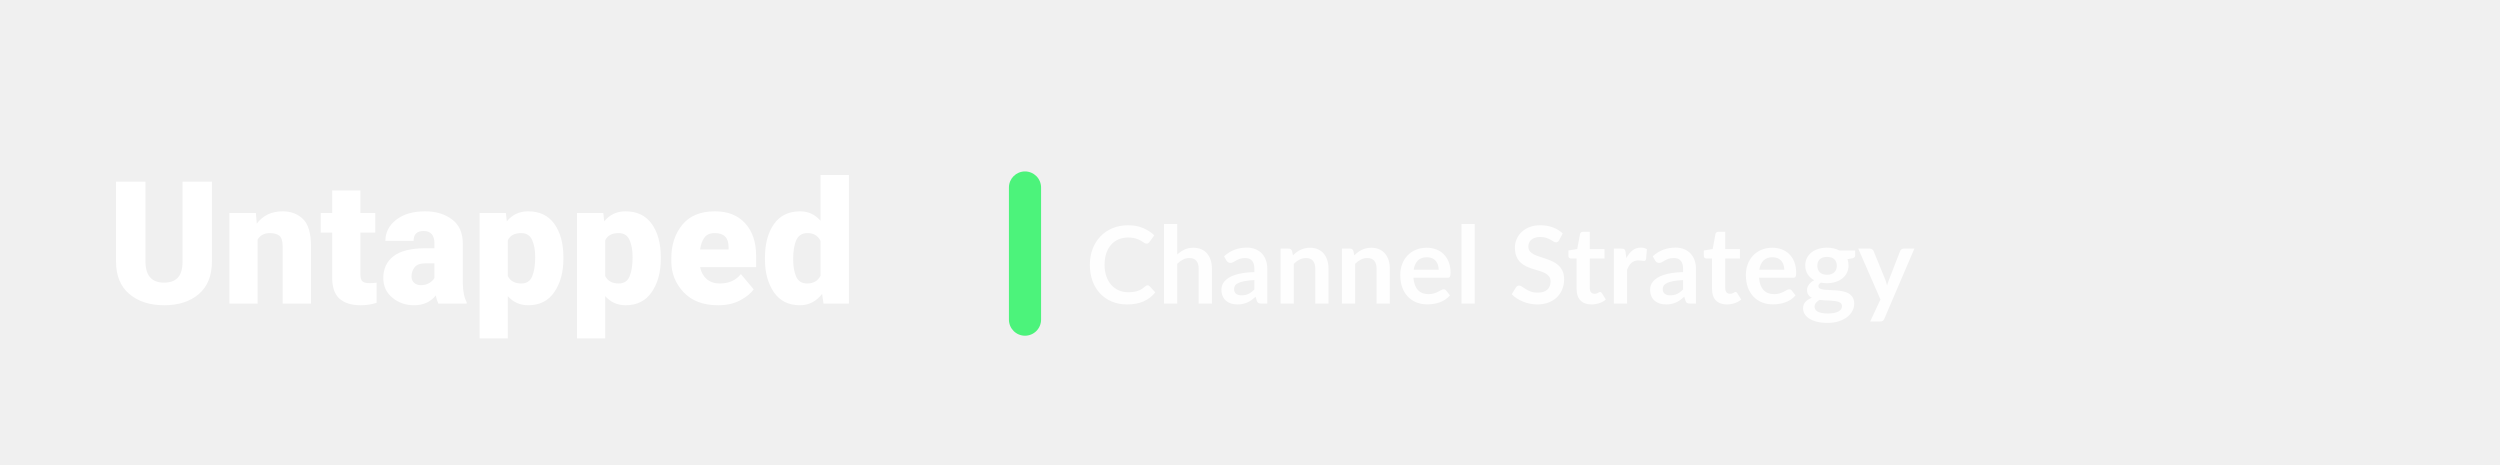
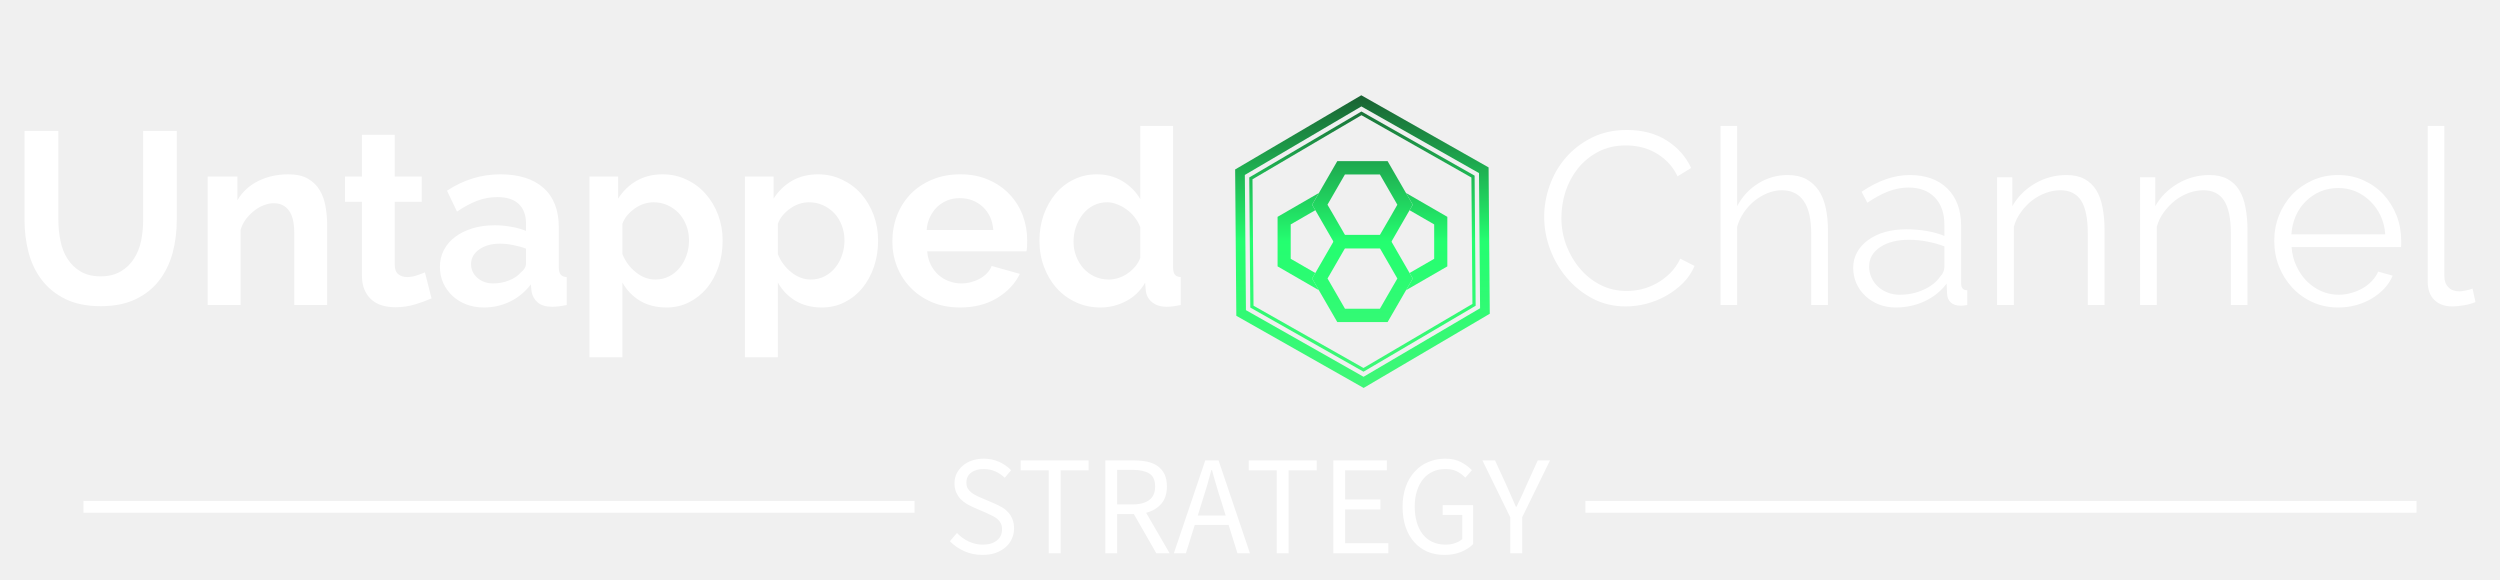
- <svg xmlns="http://www.w3.org/2000/svg" width="1400" height="260" viewBox="0 0 1400 260" role="img" aria-label="Untapped Channel Strategy">
-   <rect width="1400" height="260" fill="none" />
-   <g transform="translate(60,170)">
-     <text x="0" y="0" fill="#FFFFFF" font-family="Raleway, system-ui, -apple-system, Segoe UI, Roboto, Helvetica, Arial, sans-serif" font-size="96" font-weight="800" letter-spacing="0.5">
-       Untapped
-     </text>
-     <rect x="505" y="-74" width="18" height="92" rx="9" fill="#4CF37B" />
-     <text x="548" y="0" fill="#FFFFFF" font-family="Lato, system-ui, -apple-system, Segoe UI, Roboto, Helvetica, Arial, sans-serif" font-size="60" font-weight="700" letter-spacing="0.5" opacity="0.92">
-       Channel Strategy
-     </text>
+ <svg xmlns="http://www.w3.org/2000/svg" version="1.0" x="0" y="0" width="2400" height="556.239" viewBox="64.021 97.438 211.959 49.125" preserveAspectRatio="xMidYMid meet" color-interpolation-filters="sRGB">
+   <g>
+     <defs>
+       <linearGradient id="92" x1="0%" y1="0%" x2="100%" y2="0%">
+         <stop offset="0%" stop-color="#fa71cd" />
+         <stop offset="100%" stop-color="#9b59b6" />
+       </linearGradient>
+       <linearGradient id="93" x1="0%" y1="0%" x2="100%" y2="0%">
+         <stop offset="0%" stop-color="#f9d423" />
+         <stop offset="100%" stop-color="#f83600" />
+       </linearGradient>
+       <linearGradient id="94" x1="0%" y1="0%" x2="100%" y2="0%">
+         <stop offset="0%" stop-color="#0064d2" />
+         <stop offset="100%" stop-color="#1cb0f6" />
+       </linearGradient>
+       <linearGradient id="95" x1="0%" y1="0%" x2="100%" y2="0%">
+         <stop offset="0%" stop-color="#f00978" />
+         <stop offset="100%" stop-color="#3f51b1" />
+       </linearGradient>
+       <linearGradient id="96" x1="0%" y1="0%" x2="100%" y2="0%">
+         <stop offset="0%" stop-color="#7873f5" />
+         <stop offset="100%" stop-color="#ec77ab" />
+       </linearGradient>
+       <linearGradient id="97" x1="0%" y1="0%" x2="100%" y2="0%">
+         <stop offset="0%" stop-color="#f9d423" />
+         <stop offset="100%" stop-color="#e14fad" />
+       </linearGradient>
+       <linearGradient id="98" x1="0%" y1="0%" x2="100%" y2="0%">
+         <stop offset="0%" stop-color="#009efd" />
+         <stop offset="100%" stop-color="#2af598" />
+       </linearGradient>
+       <linearGradient id="99" x1="0%" y1="0%" x2="100%" y2="0%">
+         <stop offset="0%" stop-color="#ffcc00" />
+         <stop offset="100%" stop-color="#00b140" />
+       </linearGradient>
+       <linearGradient id="100" x1="0%" y1="0%" x2="100%" y2="0%">
+         <stop offset="0%" stop-color="#d51007" />
+         <stop offset="100%" stop-color="#ff8177" />
+       </linearGradient>
+       <linearGradient id="102" x1="0%" y1="0%" x2="100%" y2="0%">
+         <stop offset="0%" stop-color="#a2b6df" />
+         <stop offset="100%" stop-color="#0c3483" />
+       </linearGradient>
+       <linearGradient id="103" x1="0%" y1="0%" x2="100%" y2="0%">
+         <stop offset="0%" stop-color="#7ac5d8" />
+         <stop offset="100%" stop-color="#eea2a2" />
+       </linearGradient>
+       <linearGradient id="104" x1="0%" y1="0%" x2="100%" y2="0%">
+         <stop offset="0%" stop-color="#00ecbc" />
+         <stop offset="100%" stop-color="#007adf" />
+       </linearGradient>
+       <linearGradient id="105" x1="0%" y1="0%" x2="100%" y2="0%">
+         <stop offset="0%" stop-color="#b88746" />
+         <stop offset="100%" stop-color="#fdf5a6" />
+       </linearGradient>
+     </defs>
+     <g fill="#ffffff" class="iconblsvg-g iconsvg" transform="translate(66.09857,105.5156)">
+       <g class="tp-name" transform="translate(0,0)">
+         <g transform="translate(0, 2.602292)">
+           <g transform="scale(1)">
+             <path d="M7.78-2.43L7.78-2.43Q8.79-2.43 9.49-2.85 10.19-3.26 10.61-3.93 11.04-4.59 11.22-5.46 11.39-6.32 11.39-7.23L11.39-7.23 11.39-14.76 14.24-14.76 14.24-7.23Q14.24-5.72 13.88-4.39 13.51-3.06 12.73-2.06 11.95-1.06 10.73-0.48 9.5 0.1 7.8 0.1L7.8 0.1Q6.03 0.1 4.79-0.51 3.56-1.12 2.79-2.13 2.02-3.14 1.67-4.47 1.33-5.8 1.33-7.23L1.33-7.23 1.33-14.76 4.2-14.76 4.2-7.23Q4.2-6.3 4.38-5.44 4.55-4.57 4.98-3.91 5.41-3.24 6.09-2.84 6.78-2.43 7.78-2.43ZM26.99-6.8L26.99 0 24.2 0 24.2-6.11Q24.2-7.42 23.74-8.02 23.28-8.63 22.47-8.63L22.47-8.63Q22.06-8.63 21.62-8.46 21.19-8.3 20.8-7.99 20.42-7.69 20.1-7.28 19.79-6.86 19.65-6.36L19.65-6.36 19.65 0 16.86 0 16.86-10.89 19.38-10.89 19.38-8.88Q19.98-9.92 21.12-10.5 22.27-11.08 23.7-11.08L23.7-11.08Q24.72-11.08 25.36-10.71 26.01-10.33 26.36-9.73 26.72-9.13 26.85-8.36 26.99-7.59 26.99-6.8L26.99-6.8ZM35.28-2.77L35.84-0.56Q35.28-0.31 34.47-0.06 33.66 0.19 32.77 0.19L32.77 0.19Q32.18 0.19 31.67 0.04 31.16-0.1 30.78-0.43 30.4-0.75 30.17-1.26 29.94-1.77 29.94-2.49L29.94-2.49 29.94-8.75 28.5-8.75 28.5-10.89 29.94-10.89 29.94-14.43 32.72-14.43 32.72-10.89 35.01-10.89 35.01-8.75 32.72-8.75 32.72-3.43Q32.72-2.85 33.02-2.61 33.33-2.37 33.76-2.37L33.76-2.37Q34.2-2.37 34.62-2.52 35.03-2.66 35.28-2.77L35.28-2.77ZM40.27 0.21L40.27 0.21Q39.48 0.21 38.79-0.05 38.11-0.31 37.61-0.78 37.11-1.25 36.83-1.87 36.55-2.49 36.55-3.24L36.55-3.24Q36.55-4.01 36.89-4.67 37.23-5.32 37.85-5.78 38.46-6.24 39.31-6.5 40.17-6.76 41.19-6.76L41.19-6.76Q41.91-6.76 42.61-6.63 43.31-6.51 43.85-6.28L43.85-6.28 43.85-6.9Q43.85-7.98 43.23-8.57 42.62-9.15 41.41-9.15L41.41-9.15Q40.54-9.15 39.71-8.84 38.88-8.52 38-7.92L38-7.92 37.15-9.69Q39.25-11.08 41.68-11.08L41.68-11.08Q44.03-11.08 45.33-9.93 46.63-8.77 46.63-6.59L46.63-6.59 46.63-3.2Q46.63-2.77 46.79-2.58 46.94-2.39 47.3-2.37L47.3-2.37 47.3 0Q46.59 0.15 46.07 0.15L46.07 0.15Q45.28 0.15 44.85-0.21 44.43-0.56 44.32-1.14L44.32-1.14 44.26-1.75Q43.53-0.79 42.49-0.29 41.46 0.21 40.27 0.21ZM41.06-1.83L41.06-1.83Q41.77-1.83 42.4-2.08 43.04-2.33 43.39-2.74L43.39-2.74Q43.85-3.1 43.85-3.53L43.85-3.53 43.85-4.78Q43.35-4.97 42.77-5.08 42.18-5.2 41.64-5.2L41.64-5.2Q40.56-5.2 39.88-4.71 39.19-4.22 39.19-3.47L39.19-3.47Q39.19-2.77 39.73-2.3 40.27-1.83 41.06-1.83ZM55.76 0.21L55.76 0.21Q54.47 0.21 53.51-0.36 52.56-0.94 52.02-1.91L52.02-1.91 52.02 4.43 49.23 4.43 49.23-10.89 51.66-10.89 51.66-9.02Q52.27-9.98 53.22-10.53 54.18-11.08 55.43-11.08L55.43-11.08Q56.53-11.08 57.46-10.63 58.4-10.19 59.07-9.43 59.75-8.67 60.14-7.64 60.52-6.61 60.52-5.47L60.52-5.47Q60.52-4.28 60.17-3.24 59.81-2.2 59.18-1.43 58.54-0.67 57.67-0.23 56.8 0.21 55.76 0.21ZM54.82-2.16L54.82-2.16Q55.45-2.16 55.98-2.43 56.51-2.7 56.88-3.16 57.26-3.62 57.46-4.22 57.67-4.82 57.67-5.47L57.67-5.47Q57.67-6.15 57.44-6.75 57.21-7.34 56.81-7.78 56.4-8.21 55.85-8.46 55.3-8.71 54.66-8.71L54.66-8.71Q54.26-8.71 53.85-8.58 53.43-8.44 53.08-8.19 52.72-7.94 52.44-7.61 52.16-7.28 52.02-6.88L52.02-6.88 52.02-4.32Q52.39-3.39 53.16-2.78 53.93-2.16 54.82-2.16ZM68.94 0.21L68.94 0.21Q67.65 0.21 66.69-0.36 65.74-0.94 65.2-1.91L65.2-1.91 65.2 4.43 62.41 4.43 62.41-10.89 64.84-10.89 64.84-9.02Q65.45-9.98 66.4-10.53 67.36-11.08 68.61-11.08L68.61-11.08Q69.71-11.08 70.64-10.63 71.58-10.19 72.26-9.43 72.93-8.67 73.32-7.64 73.7-6.61 73.7-5.47L73.7-5.47Q73.7-4.28 73.35-3.24 72.99-2.2 72.36-1.43 71.73-0.67 70.85-0.23 69.98 0.21 68.94 0.21ZM68-2.16L68-2.16Q68.63-2.16 69.16-2.43 69.69-2.7 70.06-3.16 70.44-3.62 70.64-4.22 70.85-4.82 70.85-5.47L70.85-5.47Q70.85-6.15 70.62-6.75 70.4-7.34 69.99-7.78 69.58-8.21 69.03-8.46 68.48-8.71 67.84-8.71L67.84-8.71Q67.44-8.71 67.03-8.58 66.61-8.44 66.26-8.19 65.9-7.94 65.62-7.61 65.34-7.28 65.2-6.88L65.2-6.88 65.2-4.32Q65.57-3.39 66.34-2.78 67.11-2.16 68-2.16ZM80.64 0.21L80.64 0.21Q79.33 0.21 78.27-0.24 77.21-0.69 76.47-1.46 75.72-2.22 75.31-3.24 74.91-4.26 74.91-5.38L74.91-5.38Q74.91-6.55 75.3-7.58 75.7-8.61 76.44-9.39 77.19-10.17 78.26-10.62 79.33-11.08 80.67-11.08L80.67-11.08Q82-11.08 83.05-10.62 84.1-10.17 84.83-9.4 85.57-8.63 85.96-7.61 86.34-6.59 86.34-5.49L86.34-5.49Q86.34-5.22 86.33-4.97 86.32-4.72 86.28-4.55L86.28-4.55 77.86-4.55Q77.92-3.91 78.17-3.41 78.42-2.91 78.81-2.56 79.21-2.2 79.71-2.02 80.21-1.83 80.75-1.83L80.75-1.83Q81.58-1.83 82.32-2.23 83.06-2.64 83.33-3.31L83.33-3.31 85.72-2.64Q85.11-1.39 83.79-0.59 82.47 0.21 80.64 0.21ZM77.82-6.36L83.47-6.36Q83.37-7.59 82.57-8.33 81.77-9.06 80.62-9.06L80.62-9.06Q80.06-9.06 79.57-8.87 79.09-8.67 78.71-8.32 78.34-7.96 78.1-7.46 77.86-6.96 77.82-6.36L77.82-6.36ZM92.56 0.21L92.56 0.21Q91.43 0.21 90.48-0.23 89.52-0.67 88.84-1.43 88.15-2.2 87.77-3.23 87.38-4.26 87.38-5.45L87.38-5.45Q87.38-6.63 87.74-7.65 88.11-8.67 88.75-9.44 89.4-10.21 90.29-10.64 91.19-11.08 92.25-11.08L92.25-11.08Q93.45-11.08 94.42-10.5 95.38-9.92 95.93-8.98L95.93-8.98 95.93-15.18 98.71-15.18 98.71-3.2Q98.71-2.77 98.86-2.58 99-2.39 99.36-2.37L99.36-2.37 99.36 0Q98.63 0.15 98.17 0.15L98.17 0.15Q97.42 0.15 96.94-0.23 96.47-0.6 96.4-1.21L96.4-1.21 96.34-1.89Q95.74-0.85 94.71-0.32 93.68 0.21 92.56 0.21ZM93.28-2.16L93.28-2.16Q93.68-2.16 94.1-2.3 94.51-2.43 94.86-2.68 95.22-2.93 95.5-3.26 95.78-3.6 95.93-3.99L95.93-3.99 95.93-6.59Q95.76-7.05 95.46-7.43 95.16-7.82 94.77-8.1 94.39-8.38 93.96-8.54 93.53-8.71 93.12-8.71L93.12-8.71Q92.49-8.71 91.96-8.44 91.43-8.17 91.06-7.7 90.69-7.23 90.48-6.63 90.27-6.03 90.27-5.38L90.27-5.38Q90.27-4.7 90.5-4.12 90.73-3.53 91.12-3.1 91.52-2.66 92.07-2.41 92.62-2.16 93.28-2.16Z" transform="translate(-1.33, 15.18)" />
+           </g>
+         </g>
+         <g transform="translate(101.03, 0)" mask="url(#b13d55c6-8df1-43d5-9221-e261dfdee936)">
+           <g>
+             <g fill="#d267f1" class="imagesvg">
+               <rect fill="#ffffff" fill-opacity="0" stroke-width="2" x="0" y="0" width="24.813" height="24.813" class="image-rect" />
+               <svg viewBox="0 0 60 68.963" x="0" y="0" width="24.813" height="24.813" class="image-svg-svg bn" style="overflow: visible;">
+                 <g hollow-target="">
+                   <g>
+                     <svg viewBox="10.44 4.531 79.12 90.939" style="overflow: visible;" width="60" height="68.963" x="0" y="0" filtersec="colorsb3446978506" filter="url(#kqI2QKySzNHt76HqN4rJ9)">
+                       <g transform="scale(1, 1) skewX(0)">
+                         <path d="M50.367 95.47L10.806 73.052l-.366-45.47L49.634 4.531l39.561 22.417.365 45.469L50.367 95.47zM13.792 71.296l36.546 20.709L86.547 70.71l-.338-42.006L49.663 7.995 13.453 29.29l.339 42.006z" fill="#000000" />
+                         <path d="M50.326 90.426L15.153 70.495l-.326-40.426L49.675 9.573l.251.142 34.921 19.79.002.289.323 40.137-.248.146-34.598 20.349zM16.148 69.909l34.168 19.362 33.853-19.909-.317-39.272-34.167-19.362-33.853 19.91.316 39.271z" fill="#000000" />
+                       </g>
+                       <defs>
+                         <filter id="kqI2QKySzNHt76HqN4rJ9">
+                           <feColorMatrix type="matrix" values="0 0 0 0 0.82  0 0 0 0 0.402  0 0 0 0 0.941  0 0 0 1 0" />
+                         </filter>
+                       </defs>
+                     </svg>
+                   </g>
+                   <g>
+                     <svg xlink="http://www.w3.org/1999/xlink" viewBox="0 0 105.47 100" width="40" height="45.975" x="10" y="11.494" class="image-svg-icon">
+                       <defs>
+                         <linearGradient id="aea0a744f-d118-4a75-af51-10123d2acb63" x1="106.93" y1="49.75" x2="76.88" y2="50.03" gradientUnits="userSpaceOnUse">
+                           <stop offset="0" stop-color="#d267f1" />
+                           <stop offset="1" stop-color="#3d0491" />
+                         </linearGradient>
+                         <linearGradient id="b24df960f-0695-4647-a205-08a10fc413f1" x1="-2.93" y1="50.25" x2="28.81" y2="49.97" href="#aea0a744f-d118-4a75-af51-10123d2acb63" />
+                         <linearGradient id="c8ec5d099-096f-4e20-b4bb-e3cb7f3845f0" x1="53.29" y1="45.23" x2="52.16" y2="100.84" href="#aea0a744f-d118-4a75-af51-10123d2acb63" />
+                         <linearGradient id="d5690b04d-1763-4d8b-b9f4-263b0df15fea" x1="53.58" y1="-3.7" x2="51.62" y2="67.07" href="#aea0a744f-d118-4a75-af51-10123d2acb63" />
+                       </defs>
+                       <path d="M79.78 19.78L84 27.07l-2 3.42 15.3 8.83v21.36L82 69.51l2 3.42-4.21 7.29 25.68-14.83V34.61z" fill="url(#aea0a744f-d118-4a75-af51-10123d2acb63)" />
+                       <path d="M23.45 69.51L8.16 60.68V39.32l15.29-8.83-2-3.42 4.21-7.29L0 34.61v30.78l25.68 14.83-4.21-7.29z" fill="url(#b24df960f-0695-4647-a205-08a10fc413f1)" />
+                       <path d="M82.26 69.93l-.26-.42L70.75 50l-2.39-4.14H37.1L34.71 50 23.45 69.51l-2 3.42 4.21 7.29L37.1 100h31.26l10.83-18.75.59-1L84 72.93zM72 77.11l-8.43 14.61H41.88l-8.54-14.8-2.31-4 3.55-6.14 7.3-12.65h21.69l7.31 12.65.08.15 3.46 6-2.3 4z" fill="url(#c8ec5d099-096f-4e20-b4bb-e3cb7f3845f0)" />
+                       <path d="M79.78 19.78l-.59-1L68.36 0H37.1L25.68 19.78l-4.21 7.29 2 3.42L34.71 50l2.39 4.14h31.26L70.75 50 82 30.49l.25-.42 1.73-3zM71 33.06l-.08.15-7.35 12.65H41.88l-7.3-12.65L31 27.07l2.31-4 8.54-14.8h21.72L72 22.89l.11.19 2.3 4z" fill="url(#d5690b04d-1763-4d8b-b9f4-263b0df15fea)" />
+                     </svg>
+                   </g>
+                 </g>
+               </svg>
+             </g>
+           </g>
+           <rect v-gra="id" width="36.813" height="36.813" transform="translate(-6, -6)" style="pointer-events:none;" fill="url(#gLsb3RD2_9t2tFZMr9vyk)" />
+         </g>
+         <g fill="#ffffff" transform="translate(128.8429, 2.602292)">
+           <g transform="scale(1)">
+             <path d="M0.87-7.48L0.87-7.48Q0.87-8.81 1.34-10.14 1.81-11.46 2.7-12.49 3.6-13.53 4.91-14.19 6.22-14.84 7.88-14.84L7.88-14.84Q9.85-14.84 11.26-13.95 12.66-13.06 13.33-11.62L13.33-11.62 12.18-10.91Q11.83-11.64 11.32-12.14 10.81-12.64 10.23-12.95 9.65-13.26 9.02-13.4 8.4-13.53 7.8-13.53L7.8-13.53Q6.47-13.53 5.45-12.99 4.43-12.45 3.73-11.58 3.04-10.71 2.68-9.62 2.33-8.52 2.33-7.4L2.33-7.4Q2.33-6.17 2.75-5.05 3.18-3.93 3.92-3.07 4.66-2.2 5.67-1.69 6.67-1.19 7.86-1.19L7.86-1.19Q8.48-1.19 9.14-1.34 9.79-1.5 10.41-1.84 11.02-2.18 11.54-2.69 12.06-3.2 12.41-3.93L12.41-3.93 13.62-3.31Q13.26-2.47 12.62-1.84 11.98-1.21 11.19-0.77 10.4-0.33 9.51-0.1 8.63 0.12 7.78 0.12L7.78 0.12Q6.26 0.12 4.99-0.54 3.72-1.21 2.81-2.28 1.89-3.35 1.38-4.71 0.87-6.07 0.87-7.48ZM24.93-6.34L24.93 0 23.51 0 23.51-6.05Q23.51-7.9 22.88-8.81 22.25-9.73 21.02-9.73L21.02-9.73Q20.42-9.73 19.82-9.49 19.23-9.25 18.71-8.84 18.19-8.42 17.81-7.86 17.42-7.3 17.23-6.63L17.23-6.63 17.23 0 15.82 0 15.82-15.18 17.23-15.18 17.23-8.38Q17.88-9.6 19.02-10.31 20.17-11.02 21.5-11.02L21.5-11.02Q22.43-11.02 23.08-10.68 23.72-10.33 24.14-9.72 24.55-9.11 24.74-8.24 24.93-7.38 24.93-6.34L24.93-6.34ZM30.67 0.21L30.67 0.21Q29.9 0.21 29.24-0.05 28.59-0.31 28.1-0.77 27.61-1.23 27.34-1.84 27.07-2.45 27.07-3.16L27.07-3.16Q27.07-3.87 27.4-4.47 27.73-5.07 28.34-5.51 28.94-5.95 29.77-6.19 30.6-6.42 31.6-6.42L31.6-6.42Q32.43-6.42 33.28-6.28 34.14-6.13 34.8-5.86L34.8-5.86 34.8-6.84Q34.8-8.27 33.99-9.12 33.18-9.96 31.75-9.96L31.75-9.96Q30.91-9.96 30.04-9.63 29.17-9.29 28.27-8.67L28.27-8.67 27.78-9.6Q29.88-11.02 31.85-11.02L31.85-11.02Q33.89-11.02 35.05-9.88 36.22-8.73 36.22-6.72L36.22-6.72 36.22-1.83Q36.22-1.25 36.74-1.25L36.74-1.25 36.74 0Q36.38 0.06 36.2 0.06L36.2 0.06Q35.65 0.06 35.35-0.21 35.05-0.48 35.03-0.96L35.03-0.96 34.99-1.81Q34.24-0.83 33.11-0.31 31.98 0.21 30.67 0.21ZM31-0.87L31-0.87Q32.1-0.87 33.02-1.29 33.95-1.7 34.43-2.39L34.43-2.39Q34.62-2.58 34.71-2.8 34.8-3.01 34.8-3.2L34.8-3.2 34.8-4.97Q34.1-5.24 33.34-5.38 32.58-5.53 31.79-5.53L31.79-5.53Q30.29-5.53 29.36-4.91 28.42-4.28 28.42-3.26L28.42-3.26Q28.42-2.77 28.62-2.33 28.81-1.89 29.16-1.57 29.5-1.25 29.98-1.06 30.46-0.87 31-0.87ZM48.38-6.34L48.38 0 46.96 0 46.96-6.05Q46.96-7.98 46.39-8.86 45.82-9.73 44.64-9.73L44.64-9.73Q44.01-9.73 43.39-9.5 42.77-9.27 42.23-8.86 41.7-8.44 41.29-7.87 40.87-7.3 40.69-6.63L40.69-6.63 40.69 0 39.27 0 39.27-10.83 40.56-10.83 40.56-8.38Q41.23-9.56 42.46-10.29 43.7-11.02 45.16-11.02L45.16-11.02Q46.05-11.02 46.67-10.69 47.3-10.35 47.67-9.75 48.05-9.15 48.21-8.27 48.38-7.4 48.38-6.34L48.38-6.34ZM60.5-6.34L60.5 0 59.09 0 59.09-6.05Q59.09-7.98 58.51-8.86 57.94-9.73 56.76-9.73L56.76-9.73Q56.13-9.73 55.51-9.5 54.89-9.27 54.36-8.86 53.83-8.44 53.41-7.87 52.99-7.3 52.81-6.63L52.81-6.63 52.81 0 51.39 0 51.39-10.83 52.68-10.83 52.68-8.38Q53.35-9.56 54.58-10.29 55.82-11.02 57.28-11.02L57.28-11.02Q58.17-11.02 58.79-10.69 59.42-10.35 59.79-9.75 60.17-9.15 60.33-8.27 60.5-7.4 60.5-6.34L60.5-6.34ZM68.19 0.21L68.19 0.21Q67.01 0.21 66.02-0.24 65.03-0.69 64.3-1.47 63.58-2.25 63.17-3.26 62.77-4.28 62.77-5.45L62.77-5.45Q62.77-6.59 63.17-7.6 63.58-8.61 64.29-9.37 65.01-10.12 66.01-10.57 67.01-11.02 68.17-11.02L68.17-11.02Q69.36-11.02 70.34-10.57 71.33-10.12 72.04-9.36 72.74-8.59 73.14-7.59 73.53-6.59 73.53-5.47L73.53-5.47Q73.53-5.3 73.53-5.14 73.53-4.97 73.51-4.91L73.51-4.91 64.24-4.91Q64.3-4.03 64.65-3.3 64.99-2.56 65.53-2.02 66.07-1.48 66.77-1.17 67.46-0.87 68.25-0.87L68.25-0.87Q68.77-0.87 69.29-1.02 69.81-1.16 70.25-1.41 70.69-1.66 71.04-2.03 71.39-2.39 71.58-2.83L71.58-2.83 72.81-2.49Q72.56-1.89 72.1-1.4 71.64-0.91 71.04-0.55 70.44-0.19 69.71 0.01 68.98 0.21 68.19 0.21ZM64.22-5.99L72.18-5.99Q72.12-6.86 71.78-7.58 71.43-8.3 70.9-8.81 70.37-9.33 69.68-9.63 68.98-9.92 68.19-9.92L68.19-9.92Q67.4-9.92 66.69-9.63 65.99-9.33 65.46-8.81 64.93-8.3 64.6-7.57 64.28-6.84 64.22-5.99L64.22-5.99ZM75.78-1.98L75.78-15.18 77.19-15.18 77.19-2.45Q77.19-1.85 77.53-1.51 77.86-1.16 78.46-1.16L78.46-1.16Q78.69-1.16 79-1.23 79.31-1.29 79.58-1.39L79.58-1.39 79.83-0.25Q79.44-0.08 78.87 0.02 78.3 0.12 77.88 0.12L77.88 0.12Q76.9 0.12 76.34-0.43 75.78-0.98 75.78-1.98L75.78-1.98Z" transform="translate(-0.87, 15.18)" />
+           </g>
+         </g>
+       </g>
+       <g fill-rule="" class="tp-slogan iconsvg-slogansvg" fill="#ffffff" transform="translate(5,30.81286)">
+         <rect x="0" height="1" y="3.58" width="70.461" />
+         <rect height="1" y="3.58" width="70.461" x="127.341" />
+         <g transform="translate(73.46143,0)">
+           <g transform="scale(1)">
+             <path d="M1.10-1.72L0.50-1.02C0.85-0.66 1.26-0.38 1.73-0.17C2.20 0.04 2.71 0.14 3.26 0.14C3.68 0.14 4.05 0.09 4.38-0.03C4.71-0.15 4.99-0.31 5.22-0.51C5.45-0.71 5.63-0.95 5.75-1.22C5.88-1.50 5.94-1.79 5.94-2.10C5.94-2.39 5.90-2.64 5.81-2.86C5.73-3.08 5.62-3.27 5.47-3.44C5.33-3.60 5.16-3.75 4.96-3.87C4.76-3.99 4.54-4.10 4.32-4.20L3.20-4.68C3.04-4.74 2.89-4.81 2.74-4.89C2.58-4.97 2.44-5.05 2.32-5.15C2.19-5.25 2.09-5.37 2.01-5.50C1.93-5.63 1.90-5.80 1.90-5.99C1.90-6.35 2.03-6.63 2.30-6.83C2.57-7.04 2.92-7.14 3.36-7.14C3.73-7.14 4.06-7.07 4.35-6.94C4.64-6.81 4.91-6.63 5.15-6.40L5.69-7.04C5.41-7.33 5.07-7.57 4.67-7.75C4.27-7.93 3.83-8.02 3.36-8.02C3-8.02 2.67-7.96 2.37-7.86C2.07-7.76 1.81-7.61 1.59-7.42C1.37-7.23 1.20-7.01 1.07-6.76C0.95-6.50 0.89-6.22 0.89-5.93C0.89-5.64 0.94-5.39 1.03-5.17C1.13-4.95 1.25-4.76 1.40-4.60C1.56-4.44 1.73-4.30 1.92-4.19C2.11-4.08 2.30-3.98 2.48-3.90L3.61-3.41C3.80-3.32 3.97-3.24 4.13-3.16C4.29-3.08 4.43-2.99 4.54-2.89C4.66-2.79 4.75-2.67 4.82-2.53C4.89-2.39 4.92-2.22 4.92-2.02C4.92-1.63 4.78-1.32 4.49-1.09C4.20-0.85 3.80-0.73 3.28-0.73C2.87-0.73 2.47-0.82 2.09-1.00C1.71-1.18 1.38-1.42 1.10-1.72ZM8.88-7.03L8.88 0L9.89 0L9.89-7.03L12.26-7.03L12.26-7.87L6.50-7.87L6.50-7.03ZM14.68-4.14L14.68-7.07L16.00-7.07C16.61-7.07 17.08-6.96 17.41-6.76C17.74-6.55 17.90-6.18 17.90-5.66C17.90-5.15 17.74-4.77 17.41-4.52C17.08-4.27 16.61-4.14 16.00-4.14ZM18 0L19.13 0L17.14-3.43C17.67-3.57 18.10-3.82 18.42-4.19C18.74-4.56 18.90-5.05 18.90-5.66C18.90-6.07 18.83-6.42 18.70-6.70C18.56-6.98 18.37-7.20 18.13-7.38C17.88-7.56 17.59-7.68 17.25-7.76C16.91-7.83 16.54-7.87 16.14-7.87L13.68-7.87L13.68 0L14.68 0L14.68-3.32L16.10-3.32ZM23.88-3.20L21.52-3.20L21.89-4.40C22.03-4.84 22.17-5.28 22.30-5.72C22.42-6.15 22.55-6.60 22.67-7.06L22.72-7.06C22.84-6.60 22.97-6.15 23.10-5.72C23.23-5.28 23.36-4.84 23.51-4.40ZM24.13-2.40L24.88 0L25.94 0L23.28-7.87L22.15-7.87L19.49 0L20.51 0L21.26-2.40ZM28.21-7.03L28.21 0L29.22 0L29.22-7.03L31.60-7.03L31.60-7.87L25.84-7.87L25.84-7.03ZM33.01-7.87L33.01 0L37.67 0L37.67-0.85L34.01-0.85L34.01-3.71L37.00-3.71L37.00-4.56L34.01-4.56L34.01-7.03L37.55-7.03L37.55-7.87ZM38.88-3.94C38.88-3.30 38.97-2.72 39.14-2.21C39.32-1.71 39.56-1.28 39.88-0.93C40.19-0.58 40.56-0.32 40.99-0.13C41.42 0.05 41.90 0.14 42.42 0.14C42.95 0.14 43.42 0.06 43.84-0.11C44.26-0.29 44.60-0.50 44.86-0.77L44.86-4.08L42.28-4.08L42.28-3.25L43.94-3.25L43.94-1.20C43.78-1.06 43.58-0.94 43.33-0.86C43.07-0.77 42.81-0.73 42.53-0.73C42.10-0.73 41.73-0.81 41.41-0.96C41.08-1.11 40.81-1.33 40.59-1.61C40.37-1.89 40.20-2.23 40.09-2.62C39.97-3.02 39.91-3.46 39.91-3.96C39.91-4.45 39.97-4.89 40.10-5.28C40.22-5.67 40.40-6.01 40.62-6.28C40.84-6.56 41.12-6.77 41.44-6.92C41.76-7.07 42.12-7.14 42.52-7.14C42.92-7.14 43.25-7.07 43.51-6.93C43.77-6.79 44.00-6.62 44.20-6.41L44.76-7.04C44.53-7.28 44.23-7.51 43.87-7.71C43.50-7.91 43.05-8.02 42.50-8.02C41.98-8.02 41.49-7.92 41.05-7.73C40.61-7.55 40.23-7.28 39.91-6.92C39.58-6.57 39.33-6.14 39.15-5.64C38.97-5.14 38.88-4.57 38.88-3.94ZM48.01-3.05L48.01 0L49.02 0L49.02-3.05L51.38-7.87L50.34-7.87L49.33-5.65C49.21-5.36 49.08-5.08 48.95-4.80C48.81-4.52 48.68-4.23 48.54-3.94L48.49-3.94C48.36-4.23 48.23-4.52 48.11-4.80C47.99-5.08 47.86-5.36 47.74-5.65L46.72-7.87L45.65-7.87Z" transform="translate(-0.504, 8.016)" />
+           </g>
+         </g>
+       </g>
+     </g>
+     <defs v-gra="od" />
+     <defs v-gra="id">
+       <filter id="bf850e7e-85ea-4ec7-a474-3f1c9fc0697e" filterUnits="userSpaceOnUse">
+         <feColorMatrix type="matrix" values="0 0 0 0 0.996  0 0 0 0 0.996  0 0 0 0 0.996  0 0 0 1 0" />
+       </filter>
+       <linearGradient x1="0" y1="1" x2="0" y2="0" id="gLsb3RD2_9t2tFZMr9vyk">
+         <stop offset="0%" stop-color="#4cf37b" />
+         <stop offset="50%" stop-color="#23fe6f" />
+         <stop offset="100%" stop-color="#131313" />
+       </linearGradient>
+       <filter id="42443b3f1de60f6b6fd3b6a9844b4764" filterUnits="objectBoundingBox">
+         <feColorMatrix type="matrix" values="0 0 0 0 0.996  0 0 0 0 0.996  0 0 0 0 0.996  0 0 0 1 0" />
+       </filter>
+     </defs>
+     <mask v-gra="im" id="b13d55c6-8df1-43d5-9221-e261dfdee936">
+       <g filter="url(#bf850e7e-85ea-4ec7-a474-3f1c9fc0697e)">
+         <g>
+           <g fill="#d267f1" class="imagesvg">
+             <rect fill="#ffffff" fill-opacity="0" stroke-width="2" x="0" y="0" width="24.813" height="24.813" class="image-rect" />
+             <svg viewBox="0 0 60 68.963" x="0" y="0" width="24.813" height="24.813" class="image-svg-svg bn" style="overflow: visible;">
+               <g hollow-target="">
+                 <g>
+                   <svg viewBox="10.44 4.531 79.12 90.939" style="overflow: visible;" width="60" height="68.963" x="0" y="0" filtersec="colorsb3446978506">
+                     <g transform="scale(1, 1) skewX(0)">
+                       <path d="M50.367 95.47L10.806 73.052l-.366-45.47L49.634 4.531l39.561 22.417.365 45.469L50.367 95.47zM13.792 71.296l36.546 20.709L86.547 70.71l-.338-42.006L49.663 7.995 13.453 29.29l.339 42.006z" fill="#000000" />
+                       <path d="M50.326 90.426L15.153 70.495l-.326-40.426L49.675 9.573l.251.142 34.921 19.79.002.289.323 40.137-.248.146-34.598 20.349zM16.148 69.909l34.168 19.362 33.853-19.909-.317-39.272-34.167-19.362-33.853 19.91.316 39.271z" fill="#000000" />
+                     </g>
+                     <defs>
+                       <filter id="kqI2QKySzNHt76HqN4rJ9">
+                         <feColorMatrix type="matrix" values="0 0 0 0 0.82  0 0 0 0 0.402  0 0 0 0 0.941  0 0 0 1 0" />
+                       </filter>
+                     </defs>
+                   </svg>
+                 </g>
+                 <g>
+                   <svg xlink="http://www.w3.org/1999/xlink" viewBox="0 0 105.47 100" width="40" height="45.975" x="10" y="11.494" class="image-svg-icon">
+                     <defs>
+                       <linearGradient id="aea0a744f-d118-4a75-af51-10123d2acb63" x1="106.93" y1="49.75" x2="76.88" y2="50.03" gradientUnits="userSpaceOnUse">
+                         <stop offset="0" stop-color="#d267f1" />
+                         <stop offset="1" stop-color="#3d0491" />
+                       </linearGradient>
+                       <linearGradient id="b24df960f-0695-4647-a205-08a10fc413f1" x1="-2.93" y1="50.25" x2="28.81" y2="49.97" href="#aea0a744f-d118-4a75-af51-10123d2acb63" />
+                       <linearGradient id="c8ec5d099-096f-4e20-b4bb-e3cb7f3845f0" x1="53.29" y1="45.23" x2="52.16" y2="100.84" href="#aea0a744f-d118-4a75-af51-10123d2acb63" />
+                       <linearGradient id="d5690b04d-1763-4d8b-b9f4-263b0df15fea" x1="53.58" y1="-3.7" x2="51.62" y2="67.07" href="#aea0a744f-d118-4a75-af51-10123d2acb63" />
+                     </defs>
+                     <path d="M79.78 19.78L84 27.07l-2 3.42 15.3 8.83v21.36L82 69.51l2 3.42-4.21 7.29 25.68-14.83V34.61z" fill="url(#aea0a744f-d118-4a75-af51-10123d2acb63)" />
+                     <path d="M23.45 69.51L8.16 60.68V39.32l15.29-8.83-2-3.42 4.21-7.29L0 34.61v30.78l25.68 14.83-4.21-7.29z" fill="url(#b24df960f-0695-4647-a205-08a10fc413f1)" />
+                     <path d="M82.26 69.93l-.26-.42L70.75 50l-2.39-4.14H37.1L34.71 50 23.45 69.51l-2 3.42 4.21 7.29L37.1 100h31.26l10.83-18.75.59-1L84 72.93zM72 77.11l-8.43 14.61H41.88l-8.54-14.8-2.31-4 3.55-6.14 7.3-12.65h21.69l7.31 12.65.08.15 3.46 6-2.3 4z" fill="url(#c8ec5d099-096f-4e20-b4bb-e3cb7f3845f0)" />
+                     <path d="M79.78 19.78l-.59-1L68.36 0H37.1L25.68 19.78l-4.21 7.29 2 3.42L34.71 50l2.39 4.14h31.26L70.75 50 82 30.49l.25-.42 1.73-3zM71 33.06l-.08.15-7.35 12.65H41.88l-7.3-12.65L31 27.07l2.31-4 8.54-14.8h21.72L72 22.89l.11.19 2.3 4z" fill="url(#d5690b04d-1763-4d8b-b9f4-263b0df15fea)" />
+                   </svg>
+                 </g>
+               </g>
+             </svg>
+           </g>
+         </g>
+       </g>
+     </mask>
  </g>
</svg>
